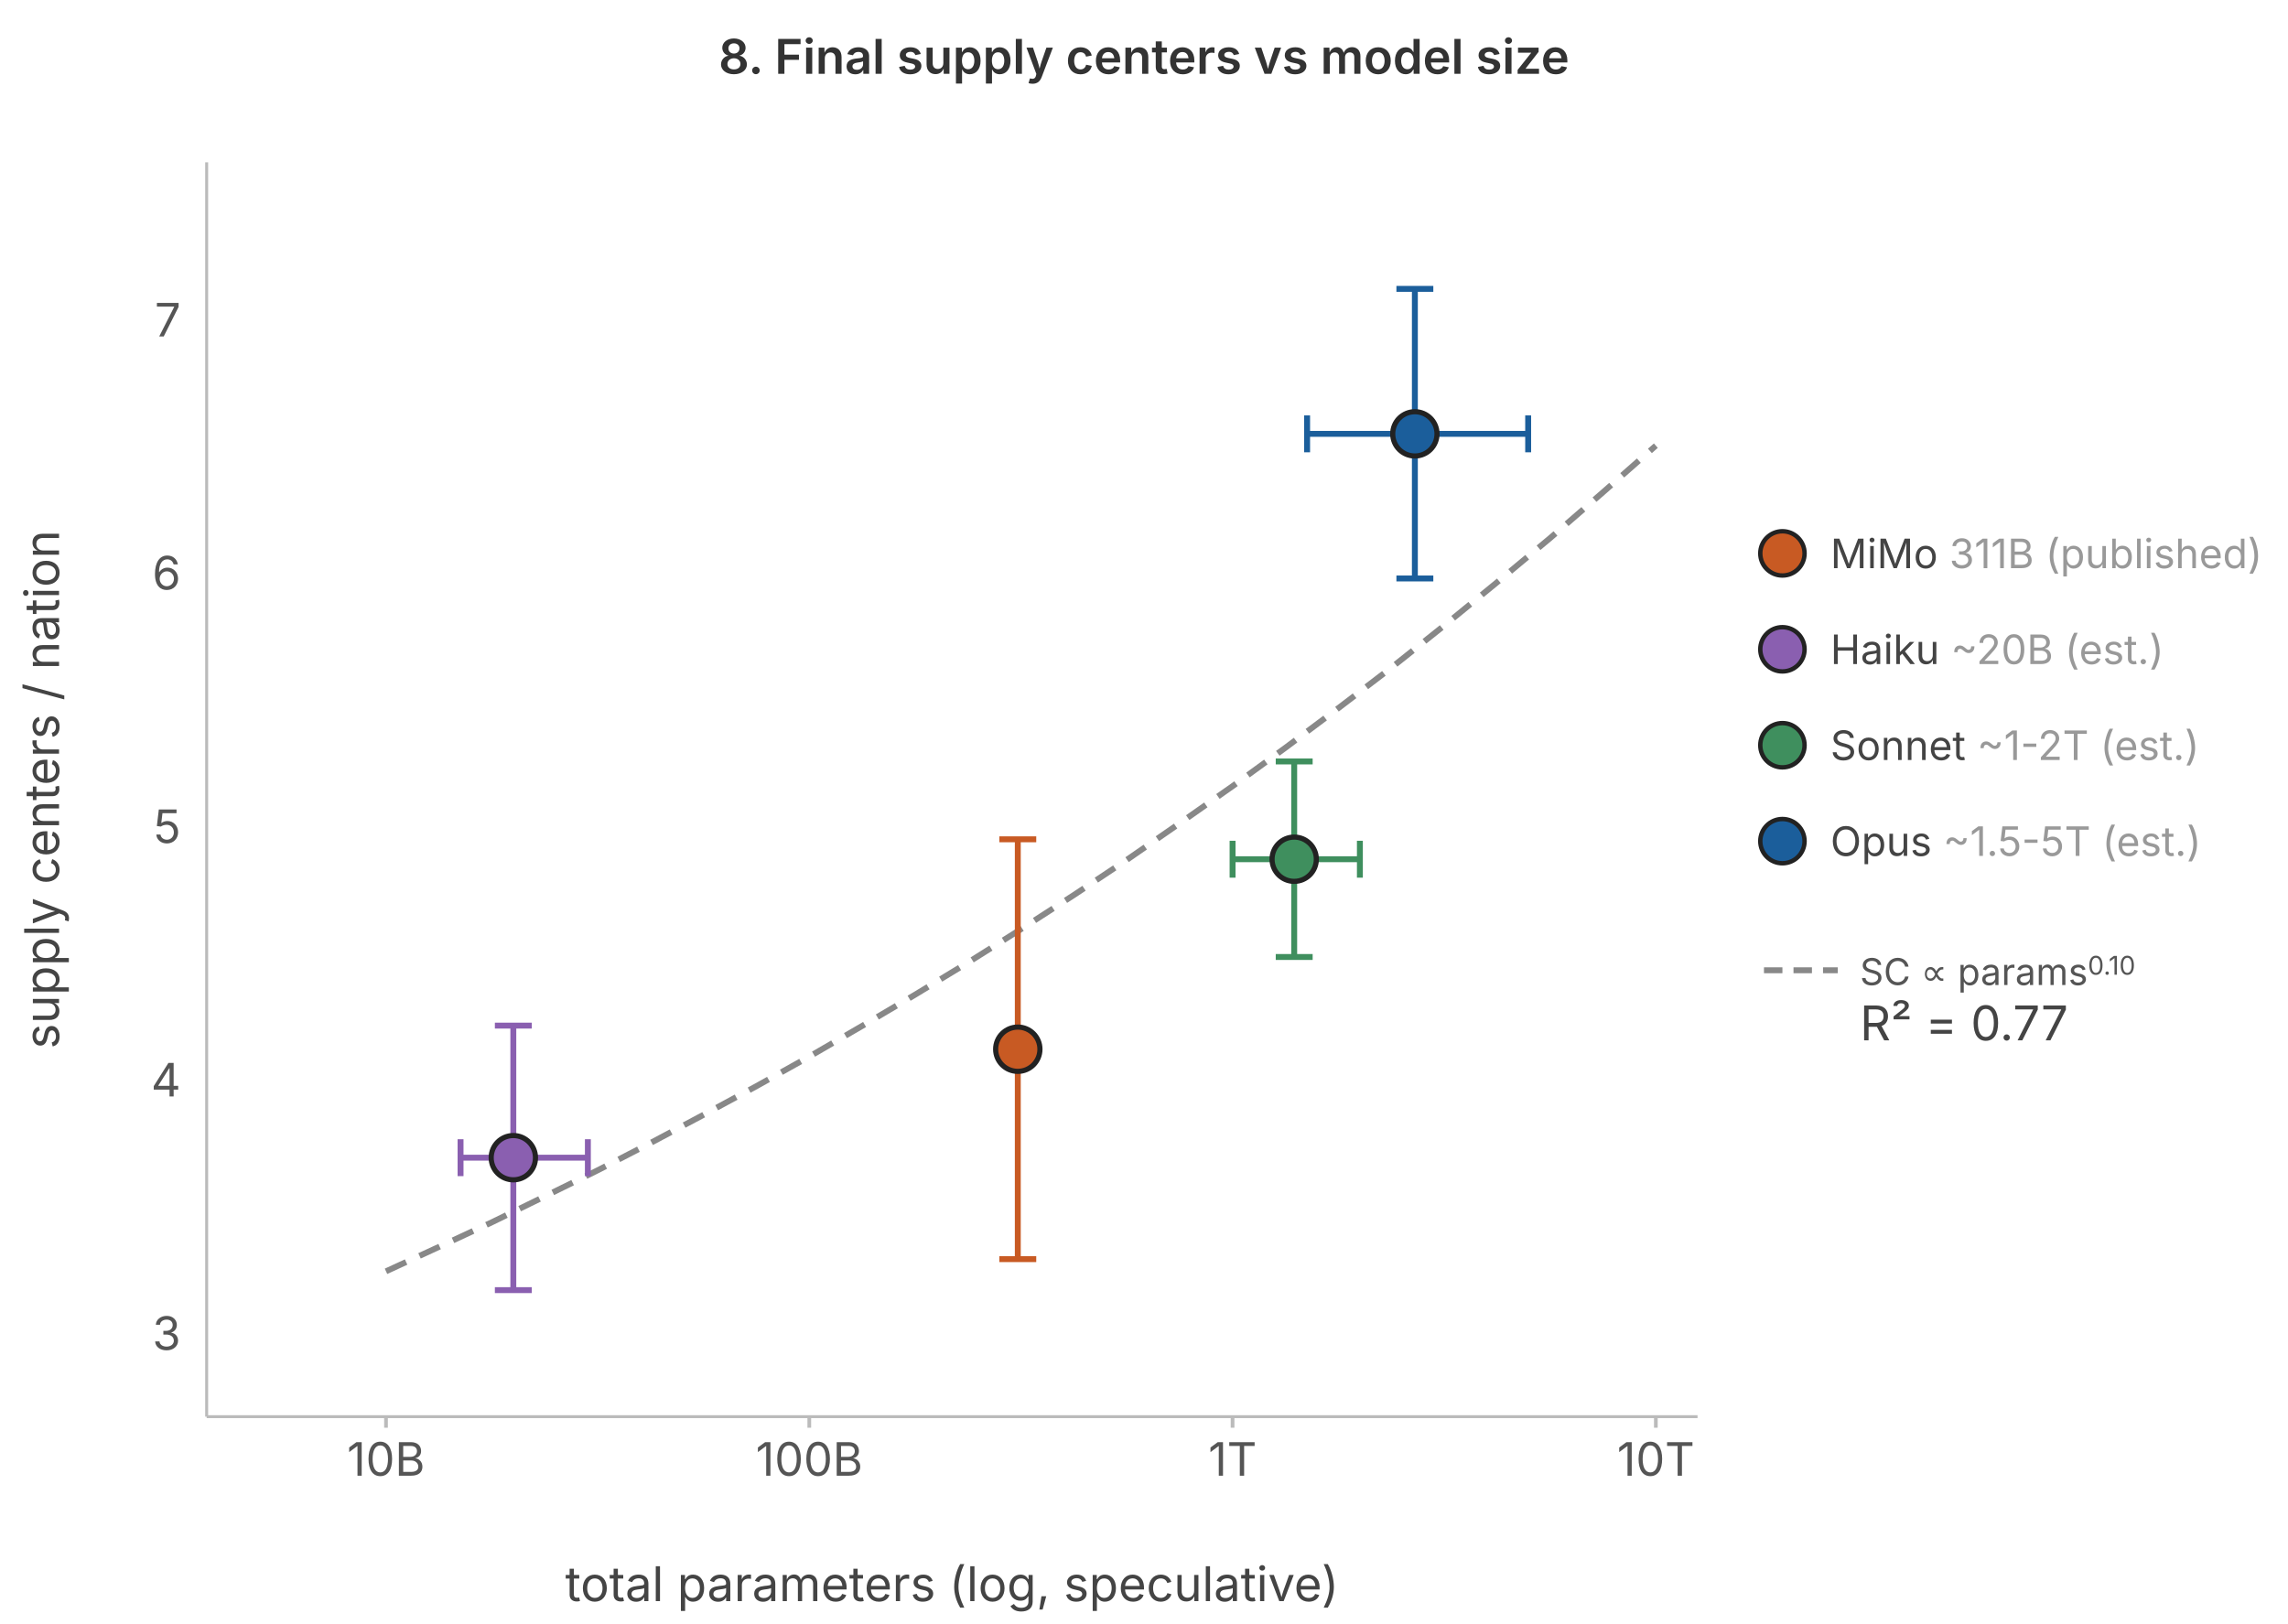
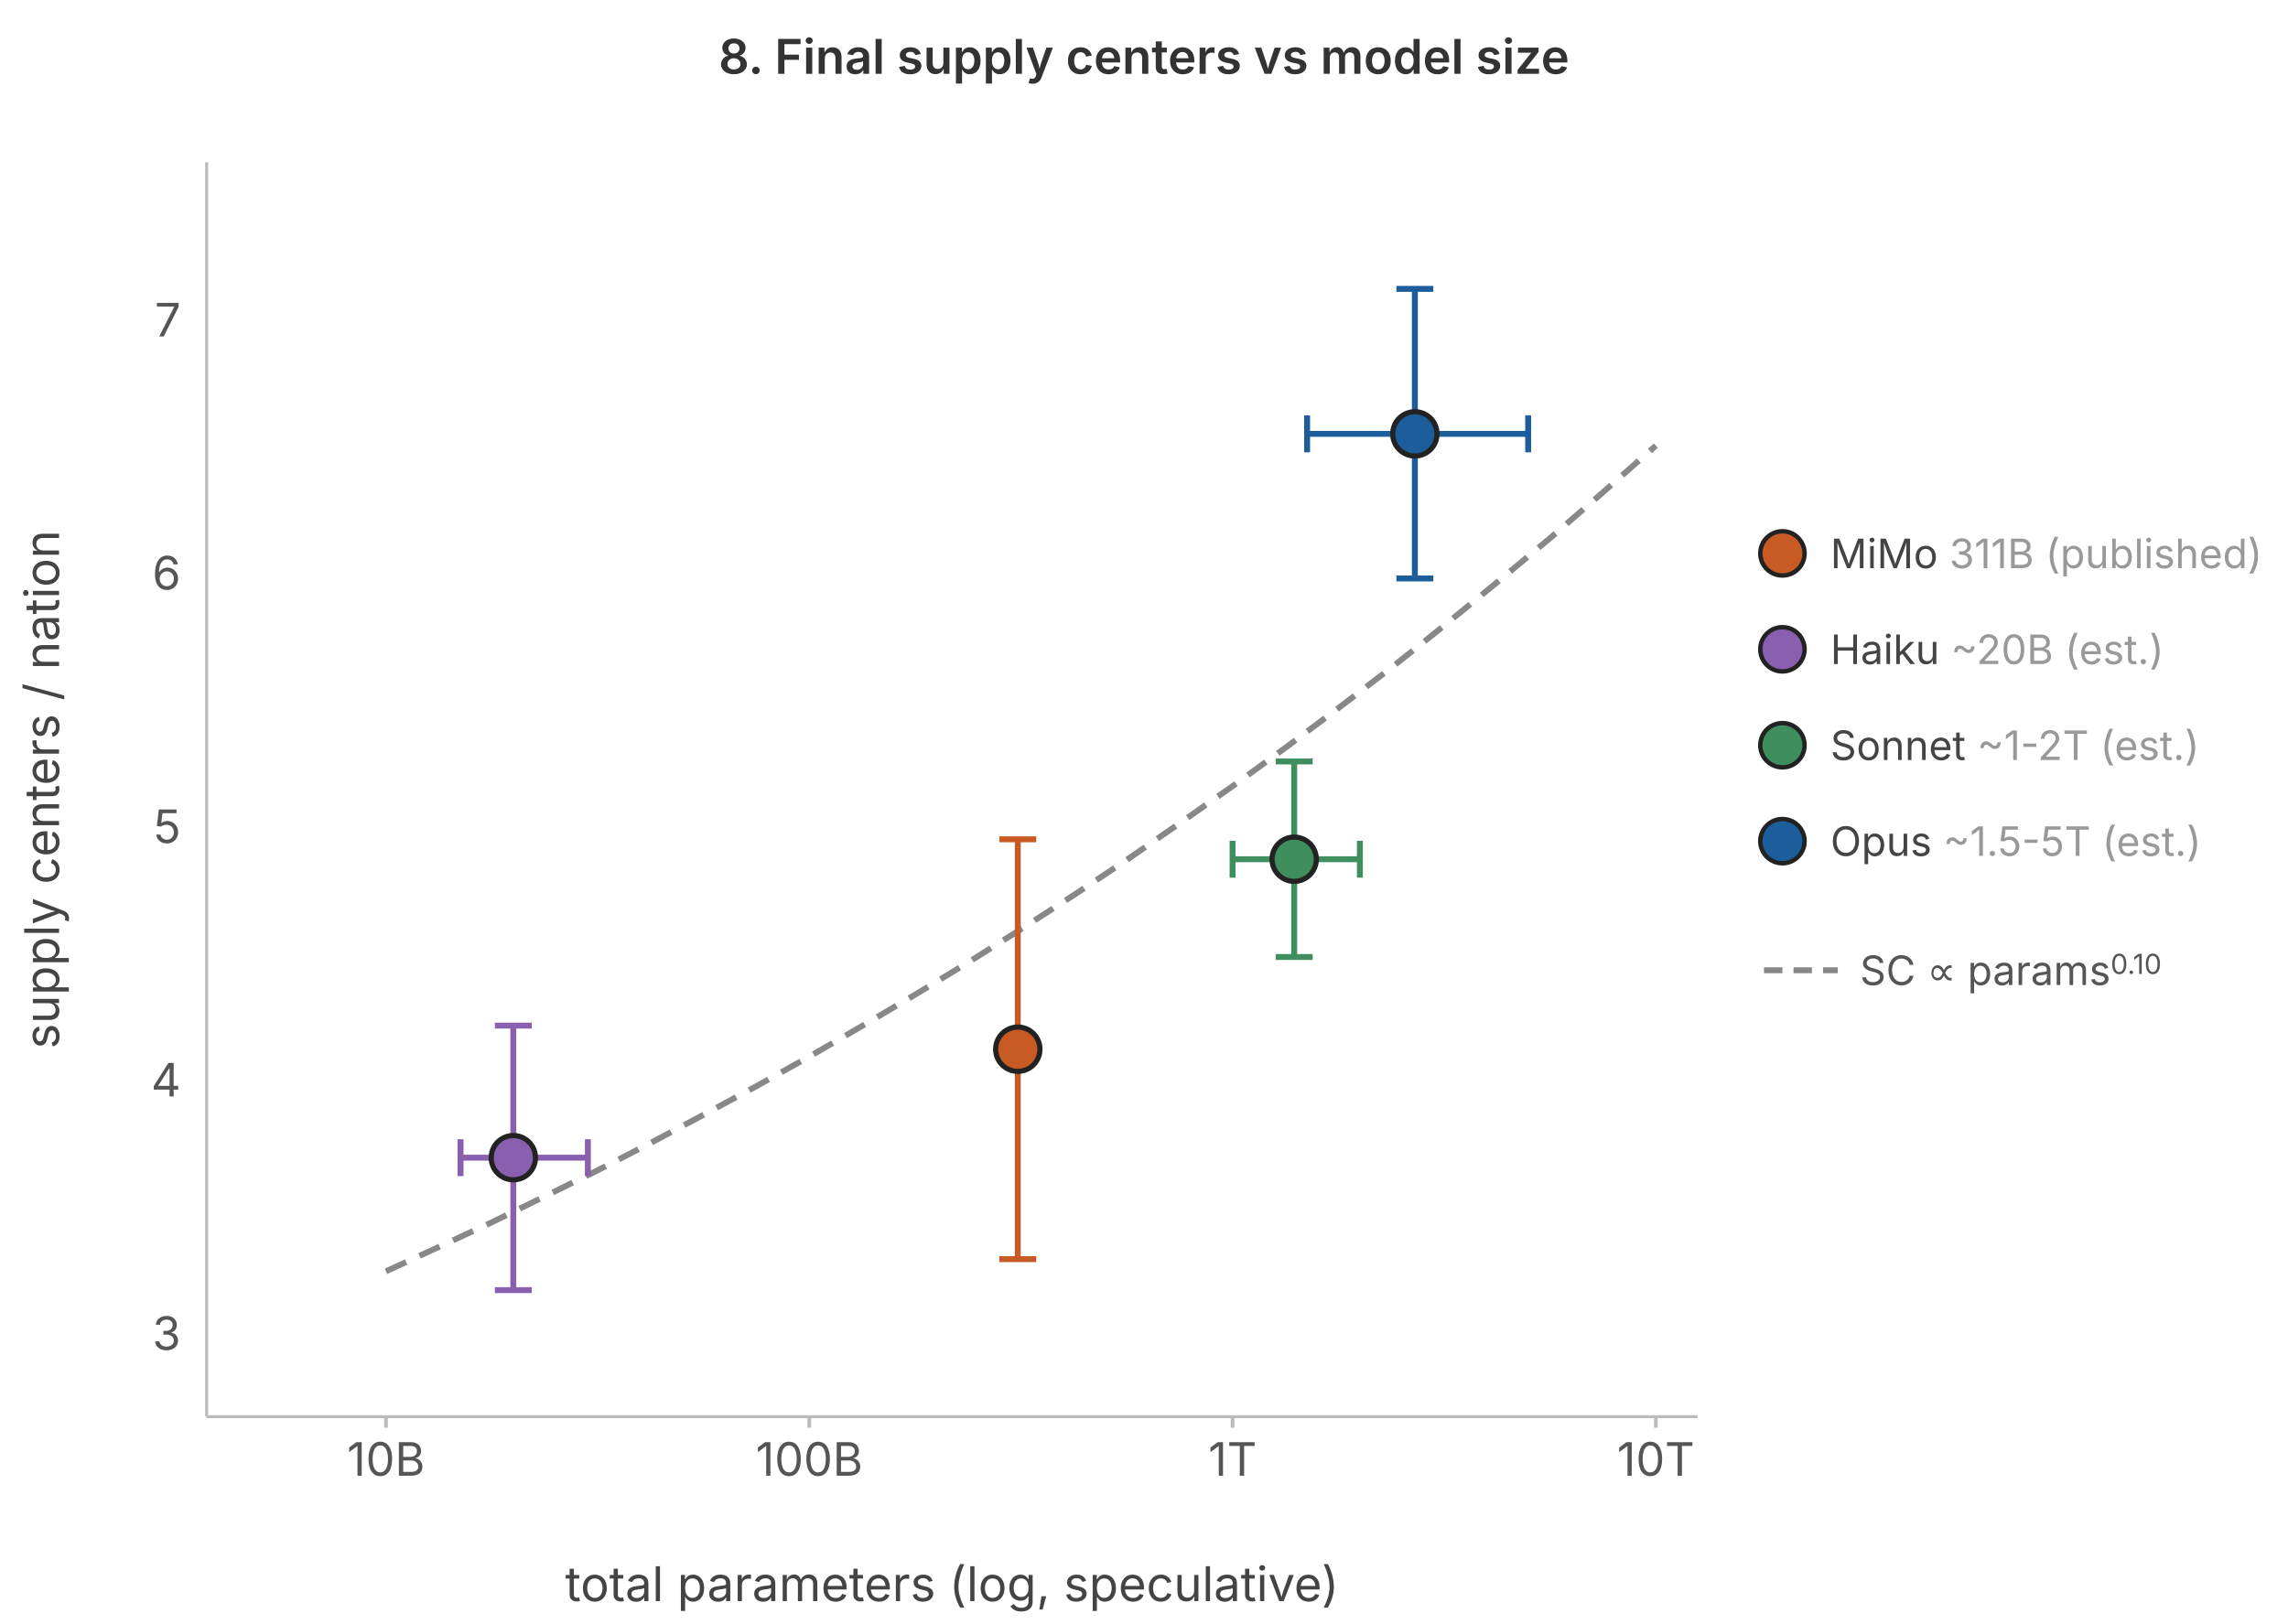
<svg xmlns="http://www.w3.org/2000/svg" viewBox="0 0 620 440" font-family="-apple-system, system-ui, sans-serif" width="620" height="440">
  <text x="310" y="20" text-anchor="middle" font-size="13" font-weight="600" fill="#333">8. Final supply centers vs model size</text>
  <line x1="56" y1="44" x2="56" y2="384" stroke="#bbb" stroke-width="0.8" />
  <line x1="56" y1="384" x2="460" y2="384" stroke="#bbb" stroke-width="0.8" />
  <line x1="104.6" y1="384" x2="104.6" y2="387" stroke="#bbb" />
  <text x="104.6" y="400" text-anchor="middle" font-size="12.5" fill="#555">10B</text>
  <line x1="219.3" y1="384" x2="219.3" y2="387" stroke="#bbb" />
  <text x="219.3" y="400" text-anchor="middle" font-size="12.5" fill="#555">100B</text>
  <line x1="334.0" y1="384" x2="334.0" y2="387" stroke="#bbb" />
  <text x="334.0" y="400" text-anchor="middle" font-size="12.5" fill="#555">1T</text>
  <line x1="448.7" y1="384" x2="448.7" y2="387" stroke="#bbb" />
  <text x="448.7" y="400" text-anchor="middle" font-size="12.5" fill="#555">10T</text>
  <text x="49" y="365.9" text-anchor="end" font-size="12.5" fill="#555">3</text>
  <text x="49" y="297.2" text-anchor="end" font-size="12.5" fill="#555">4</text>
  <text x="49" y="228.5" text-anchor="end" font-size="12.5" fill="#555">5</text>
  <text x="49" y="159.8" text-anchor="end" font-size="12.5" fill="#555">6</text>
  <text x="49" y="91.2" text-anchor="end" font-size="12.5" fill="#555">7</text>
  <text x="258" y="434" text-anchor="middle" font-size="13" fill="#444">total parameters (log, speculative)</text>
  <text x="16" y="214" font-size="13" fill="#444" transform="rotate(-90 16 214)" text-anchor="middle">supply centers / nation</text>
  <polyline points="104.6,344.6 118.9,338.0 133.3,331.3 147.6,324.3 162.0,317.2 176.3,309.8 190.6,302.2 205.0,294.4 219.3,286.4 233.6,278.1 248.0,269.6 262.3,260.9 276.6,251.9 291.0,242.6 305.3,233.1 319.6,223.2 334.0,213.1 348.3,202.7 362.6,192.0 377.0,181.0 391.3,169.6 405.6,157.9 420.0,145.9 434.3,133.5 448.7,120.8" fill="none" stroke="#888" stroke-width="1.6" stroke-dasharray="6 4" />
  <line x1="354.2" y1="117.6" x2="414.1" y2="117.6" stroke="#1b5e9b" stroke-width="1.6" />
  <line x1="354.2" y1="112.6" x2="354.2" y2="122.6" stroke="#1b5e9b" stroke-width="1.6" />
  <line x1="414.1" y1="112.6" x2="414.1" y2="122.6" stroke="#1b5e9b" stroke-width="1.6" />
  <line x1="383.4" y1="156.8" x2="383.4" y2="78.3" stroke="#1b5e9b" stroke-width="1.6" />
  <line x1="378.4" y1="156.8" x2="388.4" y2="156.8" stroke="#1b5e9b" stroke-width="1.6" />
  <line x1="378.4" y1="78.3" x2="388.4" y2="78.3" stroke="#1b5e9b" stroke-width="1.6" />
  <circle cx="383.4" cy="117.6" r="6" fill="#1b5e9b" stroke="#222" stroke-width="1.4" />
  <line x1="334.0" y1="232.9" x2="368.5" y2="232.9" stroke="#3f8f5e" stroke-width="1.6" />
  <line x1="334.0" y1="227.9" x2="334.0" y2="237.9" stroke="#3f8f5e" stroke-width="1.6" />
  <line x1="368.5" y1="227.9" x2="368.5" y2="237.9" stroke="#3f8f5e" stroke-width="1.6" />
  <line x1="350.7" y1="259.4" x2="350.7" y2="206.4" stroke="#3f8f5e" stroke-width="1.6" />
  <line x1="345.7" y1="259.4" x2="355.7" y2="259.4" stroke="#3f8f5e" stroke-width="1.6" />
  <line x1="345.7" y1="206.4" x2="355.7" y2="206.4" stroke="#3f8f5e" stroke-width="1.6" />
  <circle cx="350.7" cy="232.9" r="6" fill="#3f8f5e" stroke="#222" stroke-width="1.4" />
  <line x1="124.8" y1="313.8" x2="159.3" y2="313.8" stroke="#8a5fb0" stroke-width="1.6" />
  <line x1="124.8" y1="308.8" x2="124.8" y2="318.8" stroke="#8a5fb0" stroke-width="1.6" />
  <line x1="159.3" y1="308.8" x2="159.3" y2="318.8" stroke="#8a5fb0" stroke-width="1.6" />
  <line x1="139.1" y1="349.7" x2="139.1" y2="278.0" stroke="#8a5fb0" stroke-width="1.6" />
  <line x1="134.1" y1="349.7" x2="144.1" y2="349.7" stroke="#8a5fb0" stroke-width="1.6" />
  <line x1="134.1" y1="278.0" x2="144.1" y2="278.0" stroke="#8a5fb0" stroke-width="1.6" />
  <circle cx="139.1" cy="313.8" r="6" fill="#8a5fb0" stroke="#222" stroke-width="1.4" />
  <line x1="275.8" y1="341.3" x2="275.8" y2="227.5" stroke="#c85a23" stroke-width="1.6" />
  <line x1="270.8" y1="341.3" x2="280.8" y2="341.3" stroke="#c85a23" stroke-width="1.6" />
  <line x1="270.8" y1="227.5" x2="280.8" y2="227.5" stroke="#c85a23" stroke-width="1.6" />
  <circle cx="275.8" cy="284.4" r="6" fill="#c85a23" stroke="#222" stroke-width="1.4" />
  <circle cx="483" cy="150" r="6" fill="#c85a23" stroke="#222" stroke-width="1.2" />
  <text x="496" y="154" font-size="11" fill="#444">MiMo <tspan fill="#999">311B (published)</tspan>
  </text>
  <circle cx="483" cy="176" r="6" fill="#8a5fb0" stroke="#222" stroke-width="1.2" />
  <text x="496" y="180" font-size="11" fill="#444">Haiku <tspan fill="#999">~20B (est.)</tspan>
  </text>
  <circle cx="483" cy="202" r="6" fill="#3f8f5e" stroke="#222" stroke-width="1.2" />
  <text x="496" y="206" font-size="11" fill="#444">Sonnet <tspan fill="#999">~1-2T (est.)</tspan>
  </text>
  <circle cx="483" cy="228" r="6" fill="#1b5e9b" stroke="#222" stroke-width="1.2" />
  <text x="496" y="232" font-size="11" fill="#444">Opus <tspan fill="#999">~1.5-5T (est.)</tspan>
  </text>
  <line x1="478" y1="263.0" x2="498" y2="263.0" stroke="#888" stroke-width="1.6" stroke-dasharray="5 3" />
-   <text x="504" y="267.0" font-size="10" fill="#555">SC ∝ params<tspan baseline-shift="super" font-size="7">0.10</tspan>
+   <text x="504" y="267.0" font-size="11" fill="#555">SC ∝ params<tspan baseline-shift="super" font-size="7.5">0.10</tspan>
  </text>
-   <text x="504" y="282.0" font-size="13" fill="#444">R² = 0.77</text>
</svg>
